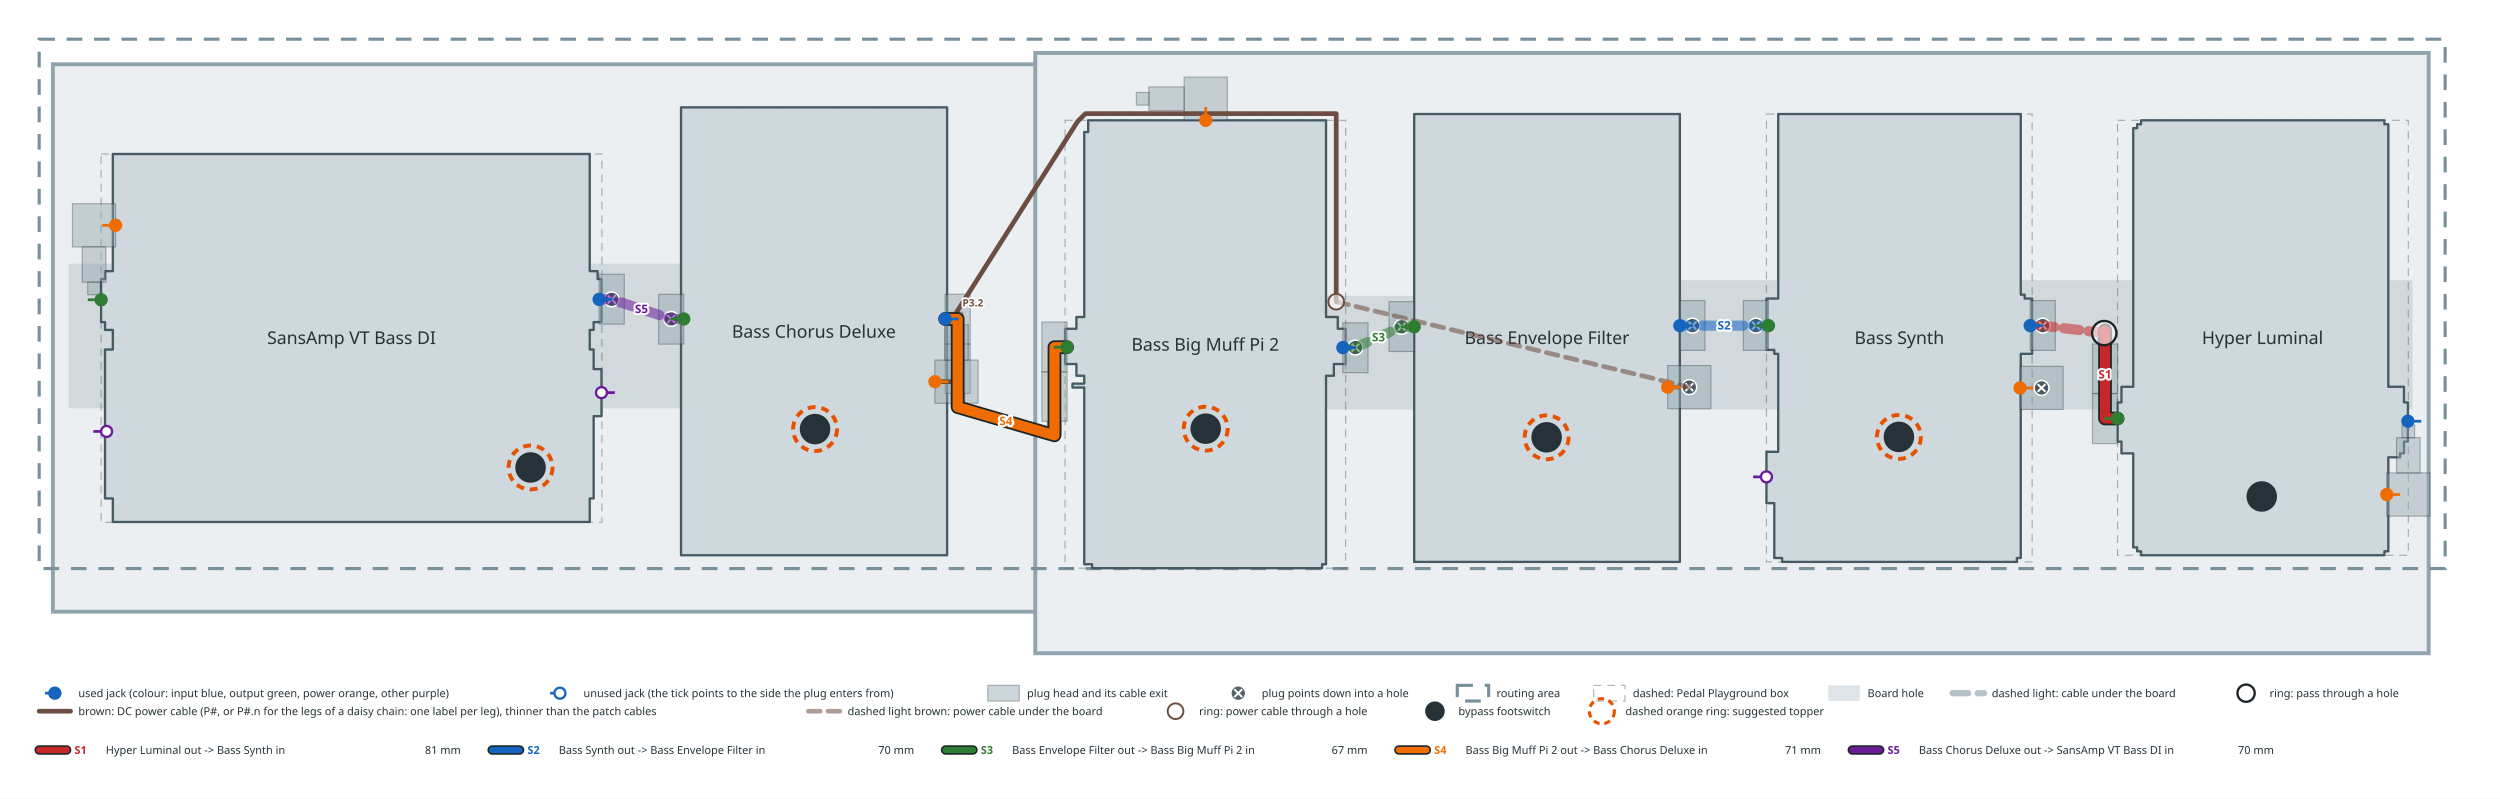
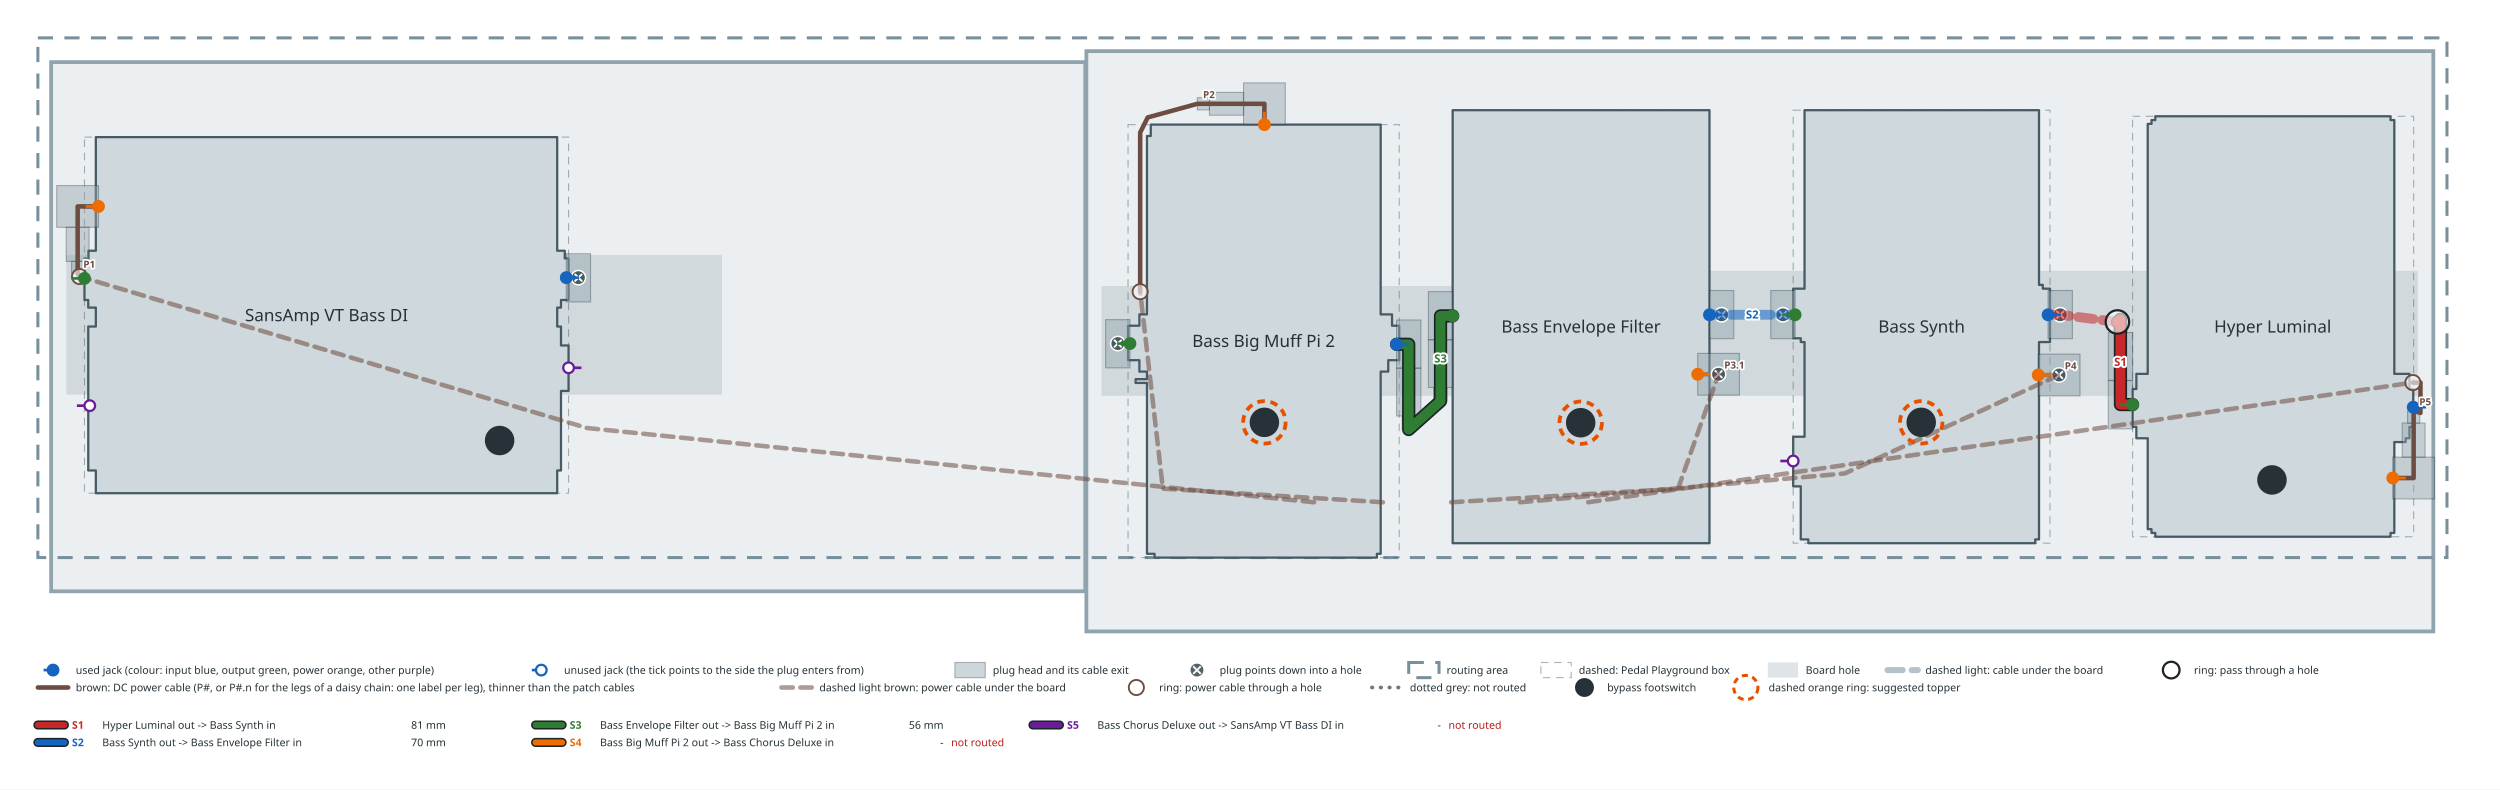
- <svg xmlns="http://www.w3.org/2000/svg" viewBox="557.7 188.6 638.0 203.8" width="638.0mm" height="203.8mm" font-family="sans-serif">
-   <rect x="557.7" y="188.6" width="638.0" height="203.8" fill="#ffffff" />
-   <rect x="571.2" y="205.0" width="273.0" height="139.7" fill="#eceff1" stroke="#90a4ae" stroke-width="1" class="board" />
+ <svg xmlns="http://www.w3.org/2000/svg" viewBox="535.1 188.6 660.0 208.4" width="660.0mm" height="208.4mm" font-family="sans-serif">
+   <rect x="535.1" y="188.6" width="660.0" height="208.4" fill="#ffffff" />
+   <rect x="548.6" y="205.0" width="273.0" height="139.7" fill="#eceff1" stroke="#90a4ae" stroke-width="1" class="board" />
  <rect x="821.9" y="202.1" width="355.6" height="153.2" fill="#eceff1" stroke="#90a4ae" stroke-width="1" class="board" />
  <g class="holes" opacity="0.3">
-     <rect x="575.2" y="255.9" width="71.0" height="36.9" fill="#90a4ae" class="hole" />
-     <rect x="667.2" y="255.9" width="81.0" height="36.9" fill="#90a4ae" class="hole" />
-     <rect x="844.2" y="264.1" width="93.5" height="29.0" fill="#90a4ae" class="hole" />
+     <rect x="552.6" y="255.9" width="71.0" height="36.9" fill="#90a4ae" class="hole" />
+     <rect x="644.7" y="255.9" width="81.0" height="36.9" fill="#90a4ae" class="hole" />
+     <rect x="825.9" y="264.1" width="111.8" height="29.0" fill="#90a4ae" class="hole" />
    <rect x="959.7" y="260.1" width="79.9" height="33.0" fill="#90a4ae" class="hole" />
    <rect x="1061.6" y="260.1" width="111.8" height="33.0" fill="#90a4ae" class="hole" />
  </g>
-   <rect x="567.7" y="198.6" width="614.0" height="135.1" fill="none" stroke="#78909c" stroke-dasharray="4 3" stroke-width="0.8" class="routing-area" />
+   <rect x="545.1" y="198.6" width="636.0" height="137.2" fill="none" stroke="#78909c" stroke-dasharray="4 3" stroke-width="0.8" class="routing-area" />
  <g class="pedal" data-id="164ee080-c258-4019-b7d8-6842ff5dd736">
-     <rect x="583.5" y="227.9" width="127.8" height="94.0" transform="rotate(0 647.35 274.84)" fill="none" stroke="#455a64" stroke-width="0.3" stroke-dasharray="2 1.5" opacity="0.45" class="pedal-box" />
-     <path d="M583.5 259.8 L584.5 259.8 L584.5 257.8 L586.5 257.8 L586.5 227.9 L708.2 227.9 L708.2 257.8 L710.2 257.8 L710.2 259.8 L711.2 259.8 L711.2 270.8 L709.2 270.8 L709.2 272.8 L708.2 272.8 L708.2 277.8 L709.2 277.8 L709.2 282.8 L711.2 282.8 L711.2 294.8 L709.2 294.8 L709.2 315.8 L708.2 315.8 L708.2 321.8 L586.5 321.8 L586.5 315.8 L584.5 315.8 L584.5 277.8 L586.5 277.8 L586.5 272.8 L584.5 272.8 L584.5 270.8 L583.5 270.8 Z" fill="#cfd8dc" stroke="#455a64" stroke-width="0.6" stroke-linejoin="round" class="pedal-outline" />
-     <text x="647.4" y="276.4" font-size="4.5" text-anchor="middle" fill="#263238" class="pedal-name">SansAmp VT Bass DI</text>
+     <rect x="557.4" y="224.8" width="127.8" height="94.0" transform="rotate(0 621.27 271.79)" fill="none" stroke="#455a64" stroke-width="0.3" stroke-dasharray="2 1.5" opacity="0.45" class="pedal-box" />
+     <path d="M557.4 256.8 L558.4 256.8 L558.4 254.8 L560.4 254.8 L560.4 224.8 L682.2 224.8 L682.2 254.8 L684.2 254.8 L684.2 256.8 L685.2 256.8 L685.2 267.8 L683.2 267.8 L683.2 269.8 L682.2 269.8 L682.2 274.8 L683.2 274.8 L683.2 279.8 L685.2 279.8 L685.2 291.8 L683.2 291.8 L683.2 312.8 L682.2 312.8 L682.2 318.8 L560.4 318.8 L560.4 312.8 L558.4 312.8 L558.4 274.8 L560.4 274.8 L560.4 269.8 L558.4 269.8 L558.4 267.8 L557.4 267.8 Z" fill="#cfd8dc" stroke="#455a64" stroke-width="0.6" stroke-linejoin="round" class="pedal-outline" />
+     <text x="621.3" y="273.4" font-size="4.5" text-anchor="middle" fill="#263238" class="pedal-name">SansAmp VT Bass DI</text>
  </g>
  <g class="pedal" data-id="300a85d5-5787-471e-9f29-8ab78e7c9727">
-     <rect x="829.5" y="219.3" width="71.6" height="114.3" transform="rotate(0 865.27 276.49)" fill="none" stroke="#455a64" stroke-width="0.3" stroke-dasharray="2 1.5" opacity="0.45" class="pedal-box" />
-     <path d="M829.5 272.5 L832.4 272.5 L832.4 269.5 L834.4 269.5 L834.4 222.3 L835.4 222.3 L835.4 219.3 L896.1 219.3 L896.1 269.5 L899.1 269.5 L899.1 272.5 L901.1 272.5 L901.1 281.5 L898.1 281.5 L898.1 284.5 L896.1 284.5 L896.1 332.6 L895.1 332.6 L895.1 333.6 L836.4 333.6 L836.4 332.6 L834.4 332.6 L834.4 287.5 L831.4 287.5 L831.4 286.5 L834.4 286.5 L834.4 284.5 L832.4 284.5 L832.4 281.5 L829.5 281.5 Z" fill="#cfd8dc" stroke="#455a64" stroke-width="0.6" stroke-linejoin="round" class="pedal-outline" />
-     <text x="865.3" y="278.1" font-size="4.5" text-anchor="middle" fill="#263238" class="pedal-name">Bass Big Muff Pi 2</text>
+     <rect x="832.9" y="221.5" width="71.6" height="114.3" transform="rotate(0 868.72 278.64)" fill="none" stroke="#455a64" stroke-width="0.3" stroke-dasharray="2 1.5" opacity="0.45" class="pedal-box" />
+     <path d="M832.9 274.6 L835.9 274.6 L835.9 271.6 L837.9 271.6 L837.9 224.5 L838.9 224.5 L838.9 221.5 L899.6 221.5 L899.6 271.6 L902.6 271.6 L902.6 274.6 L904.5 274.6 L904.5 283.7 L901.6 283.7 L901.6 286.7 L899.6 286.7 L899.6 334.8 L898.6 334.8 L898.6 335.8 L839.9 335.8 L839.9 334.8 L837.9 334.8 L837.9 289.7 L834.9 289.7 L834.9 288.7 L837.9 288.7 L837.9 286.7 L835.9 286.7 L835.9 283.7 L832.9 283.7 Z" fill="#cfd8dc" stroke="#455a64" stroke-width="0.6" stroke-linejoin="round" class="pedal-outline" />
+     <text x="868.7" y="280.2" font-size="4.5" text-anchor="middle" fill="#263238" class="pedal-name">Bass Big Muff Pi 2</text>
  </g>
  <g class="pedal" data-id="cb96d237-2ad5-43ed-876c-a0b3e43c41f4">
    <rect x="1098.1" y="219.3" width="74.2" height="111.0" transform="rotate(0 1135.14 274.84)" fill="none" stroke="#455a64" stroke-width="0.3" stroke-dasharray="2 1.5" opacity="0.45" class="pedal-box" />
    <path d="M1098.1 291.3 L1099.1 291.3 L1099.1 287.3 L1102.1 287.3 L1102.1 221.3 L1103.1 221.3 L1103.1 220.3 L1104.1 220.3 L1104.1 219.3 L1166.2 219.3 L1166.2 220.3 L1167.2 220.3 L1167.2 287.3 L1171.2 287.3 L1171.2 291.3 L1172.2 291.3 L1172.2 301.3 L1171.2 301.3 L1171.2 304.3 L1170.2 304.3 L1170.2 305.3 L1167.2 305.3 L1167.2 329.3 L1166.2 329.3 L1166.2 330.3 L1104.1 330.3 L1104.1 329.3 L1103.1 329.3 L1103.1 328.3 L1102.1 328.3 L1102.1 304.3 L1099.1 304.3 L1099.1 301.3 L1098.1 301.3 Z" fill="#cfd8dc" stroke="#455a64" stroke-width="0.6" stroke-linejoin="round" class="pedal-outline" />
    <text x="1135.1" y="276.4" font-size="4.5" text-anchor="middle" fill="#263238" class="pedal-name">Hyper Luminal</text>
  </g>
  <g class="pedal" data-id="51990ca8-9da5-49a1-8296-a28b910d4fce">
    <rect x="1008.5" y="217.7" width="67.8" height="114.3" transform="rotate(0 1042.44 274.84)" fill="none" stroke="#455a64" stroke-width="0.3" stroke-dasharray="2 1.5" opacity="0.45" class="pedal-box" />
    <path d="M1008.5 264.8 L1011.5 264.8 L1011.5 217.7 L1073.4 217.7 L1073.4 263.8 L1074.4 263.8 L1074.4 264.8 L1076.3 264.8 L1076.3 278.9 L1073.4 278.9 L1073.4 331.0 L1072.4 331.0 L1072.4 332.0 L1012.5 332.0 L1012.5 331.0 L1010.5 331.0 L1010.5 317.0 L1008.5 317.0 L1008.5 303.9 L1011.5 303.9 L1011.5 278.9 L1010.5 278.9 L1010.5 277.9 L1008.5 277.9 Z" fill="#cfd8dc" stroke="#455a64" stroke-width="0.6" stroke-linejoin="round" class="pedal-outline" />
    <text x="1042.4" y="276.4" font-size="4.5" text-anchor="middle" fill="#263238" class="pedal-name">Bass Synth</text>
-   </g>
-   <g class="pedal" data-id="2f2f28f7-c098-47fb-a3de-4d72b0d1ff6d">
-     <rect x="731.5" y="216.0" width="67.8" height="114.3" transform="rotate(0 765.45 273.19)" fill="none" stroke="#455a64" stroke-width="0.3" stroke-dasharray="2 1.5" opacity="0.45" class="pedal-box" />
-     <path d="M731.5 216.0 L799.4 216.0 L799.4 330.3 L731.5 330.3 Z" fill="#cfd8dc" stroke="#455a64" stroke-width="0.6" stroke-linejoin="round" class="pedal-outline" />
-     <text x="765.4" y="274.8" font-size="4.5" text-anchor="middle" fill="#263238" class="pedal-name">Bass Chorus Deluxe</text>
  </g>
  <g class="pedal" data-id="0bd3107b-0d99-45a3-ac93-581e4219c354">
    <rect x="918.6" y="217.7" width="67.8" height="114.3" transform="rotate(0 952.48 274.84)" fill="none" stroke="#455a64" stroke-width="0.3" stroke-dasharray="2 1.5" opacity="0.45" class="pedal-box" />
    <path d="M918.6 217.7 L986.4 217.7 L986.4 332.0 L918.6 332.0 Z" fill="#cfd8dc" stroke="#455a64" stroke-width="0.6" stroke-linejoin="round" class="pedal-outline" />
    <text x="952.5" y="276.4" font-size="4.5" text-anchor="middle" fill="#263238" class="pedal-name">Bass Envelope Filter</text>
  </g>
  <rect x="1091.7" y="289.1" width="6.4" height="12.7" fill="#90a4ae" opacity="0.45" stroke="#37474f" stroke-width="0.3" class="plug-head" />
  <rect x="1091.7" y="276.4" width="6.4" height="12.6" fill="#90a4ae" opacity="0.45" stroke="#37474f" stroke-width="0.3" class="plug-head" />
  <rect x="1093.1" y="272.9" width="3.5" height="3.5" fill="#90a4ae" opacity="0.45" stroke="#37474f" stroke-width="0.3" class="plug-head" />
  <rect x="1075.8" y="265.3" width="6.4" height="12.7" fill="#90a4ae" opacity="0.45" stroke="#37474f" stroke-width="0.3" class="plug-head" />
  <rect x="1002.6" y="265.3" width="6.4" height="12.7" fill="#90a4ae" opacity="0.45" stroke="#37474f" stroke-width="0.3" class="plug-head" />
  <rect x="986.4" y="265.3" width="6.4" height="12.7" fill="#90a4ae" opacity="0.45" stroke="#37474f" stroke-width="0.3" class="plug-head" />
  <rect x="912.2" y="265.6" width="6.4" height="12.7" fill="#90a4ae" opacity="0.45" stroke="#37474f" stroke-width="0.3" class="plug-head" />
-   <rect x="900.4" y="271.0" width="6.4" height="12.7" fill="#90a4ae" opacity="0.45" stroke="#37474f" stroke-width="0.3" class="plug-head" />
-   <rect x="823.6" y="270.8" width="6.4" height="12.7" fill="#90a4ae" opacity="0.45" stroke="#37474f" stroke-width="0.3" class="plug-head" />
-   <rect x="823.6" y="283.5" width="6.4" height="12.6" fill="#90a4ae" opacity="0.45" stroke="#37474f" stroke-width="0.3" class="plug-head" />
-   <rect x="825.0" y="296.2" width="3.5" height="3.5" fill="#90a4ae" opacity="0.45" stroke="#37474f" stroke-width="0.3" class="plug-head" />
-   <rect x="798.9" y="263.7" width="6.4" height="12.7" fill="#90a4ae" opacity="0.45" stroke="#37474f" stroke-width="0.3" class="plug-head" />
-   <rect x="798.9" y="276.4" width="6.4" height="12.6" fill="#90a4ae" opacity="0.45" stroke="#37474f" stroke-width="0.3" class="plug-head" />
-   <rect x="800.4" y="289.0" width="3.5" height="3.5" fill="#90a4ae" opacity="0.45" stroke="#37474f" stroke-width="0.3" class="plug-head" />
-   <rect x="725.8" y="263.7" width="6.4" height="12.7" fill="#90a4ae" opacity="0.45" stroke="#37474f" stroke-width="0.3" class="plug-head" />
-   <rect x="710.6" y="258.6" width="6.4" height="12.7" fill="#90a4ae" opacity="0.45" stroke="#37474f" stroke-width="0.3" class="plug-head" />
+   <rect x="912.2" y="278.3" width="6.4" height="12.6" fill="#90a4ae" opacity="0.45" stroke="#37474f" stroke-width="0.3" class="plug-head" />
+   <rect x="913.6" y="291.0" width="3.5" height="3.5" fill="#90a4ae" opacity="0.45" stroke="#37474f" stroke-width="0.3" class="plug-head" />
+   <rect x="903.8" y="273.1" width="6.4" height="12.7" fill="#90a4ae" opacity="0.45" stroke="#37474f" stroke-width="0.3" class="plug-head" />
+   <rect x="903.8" y="285.8" width="6.4" height="12.6" fill="#90a4ae" opacity="0.45" stroke="#37474f" stroke-width="0.3" class="plug-head" />
+   <rect x="905.3" y="298.5" width="3.5" height="3.5" fill="#90a4ae" opacity="0.45" stroke="#37474f" stroke-width="0.3" class="plug-head" />
+   <rect x="827.0" y="273.0" width="6.4" height="12.7" fill="#90a4ae" opacity="0.45" stroke="#37474f" stroke-width="0.3" class="plug-head" />
+   <rect x="684.6" y="255.6" width="6.4" height="12.7" fill="#90a4ae" opacity="0.45" stroke="#37474f" stroke-width="0.3" class="plug-head" />
  <rect x="1166.8" y="309.3" width="11.0" height="11.0" fill="#90a4ae" opacity="0.45" stroke="#37474f" stroke-width="0.3" class="plug-head" />
  <rect x="1169.3" y="300.3" width="6.0" height="9.0" fill="#90a4ae" opacity="0.45" stroke="#37474f" stroke-width="0.3" class="plug-head" />
  <rect x="1170.7" y="297.1" width="3.2" height="3.2" fill="#90a4ae" opacity="0.45" stroke="#37474f" stroke-width="0.3" class="plug-head" />
  <rect x="1073.2" y="282.1" width="11.0" height="11.0" fill="#90a4ae" opacity="0.45" stroke="#37474f" stroke-width="0.3" class="plug-head" />
  <rect x="983.3" y="281.9" width="11.0" height="11.0" fill="#90a4ae" opacity="0.45" stroke="#37474f" stroke-width="0.3" class="plug-head" />
-   <rect x="859.9" y="208.3" width="11.0" height="11.0" fill="#90a4ae" opacity="0.45" stroke="#37474f" stroke-width="0.3" class="plug-head" />
-   <rect x="850.9" y="210.8" width="9.0" height="6.0" fill="#90a4ae" opacity="0.45" stroke="#37474f" stroke-width="0.3" class="plug-head" />
-   <rect x="847.7" y="212.2" width="3.2" height="3.2" fill="#90a4ae" opacity="0.45" stroke="#37474f" stroke-width="0.3" class="plug-head" />
-   <rect x="796.3" y="280.5" width="11.0" height="11.0" fill="#90a4ae" opacity="0.45" stroke="#37474f" stroke-width="0.3" class="plug-head" />
-   <rect x="798.8" y="271.5" width="6.0" height="9.0" fill="#90a4ae" opacity="0.45" stroke="#37474f" stroke-width="0.3" class="plug-head" />
-   <rect x="800.2" y="268.3" width="3.2" height="3.2" fill="#90a4ae" opacity="0.45" stroke="#37474f" stroke-width="0.3" class="plug-head" />
-   <rect x="576.2" y="240.6" width="11.0" height="11.0" fill="#90a4ae" opacity="0.45" stroke="#37474f" stroke-width="0.3" class="plug-head" />
-   <rect x="578.7" y="251.6" width="6.0" height="9.0" fill="#90a4ae" opacity="0.45" stroke="#37474f" stroke-width="0.3" class="plug-head" />
-   <rect x="580.1" y="260.6" width="3.2" height="3.2" fill="#90a4ae" opacity="0.45" stroke="#37474f" stroke-width="0.3" class="plug-head" />
+   <rect x="863.4" y="210.5" width="11.0" height="11.0" fill="#90a4ae" opacity="0.45" stroke="#37474f" stroke-width="0.3" class="plug-head" />
+   <rect x="854.4" y="213.0" width="9.0" height="6.0" fill="#90a4ae" opacity="0.45" stroke="#37474f" stroke-width="0.3" class="plug-head" />
+   <rect x="851.2" y="214.4" width="3.2" height="3.2" fill="#90a4ae" opacity="0.45" stroke="#37474f" stroke-width="0.3" class="plug-head" />
+   <rect x="550.1" y="237.6" width="11.0" height="11.0" fill="#90a4ae" opacity="0.45" stroke="#37474f" stroke-width="0.3" class="plug-head" />
+   <rect x="552.6" y="248.6" width="6.0" height="9.0" fill="#90a4ae" opacity="0.45" stroke="#37474f" stroke-width="0.3" class="plug-head" />
+   <rect x="554.0" y="257.6" width="3.2" height="3.2" fill="#90a4ae" opacity="0.45" stroke="#37474f" stroke-width="0.3" class="plug-head" />
  <g class="plug-down">
    <circle cx="1079.0" cy="271.7" r="1.9" fill="#37474f" fill-opacity="0.85" stroke="#ffffff" stroke-width="0.4" />
    <path d="M1078.0 270.7 L1080.0 272.7 M1078.0 272.7 L1080.0 270.7" stroke="#ffffff" stroke-width="0.5" fill="none" />
  </g>
  <g class="plug-down">
    <circle cx="1005.8" cy="271.7" r="1.9" fill="#37474f" fill-opacity="0.85" stroke="#ffffff" stroke-width="0.4" />
    <path d="M1004.8 270.7 L1006.8 272.7 M1004.8 272.7 L1006.8 270.7" stroke="#ffffff" stroke-width="0.5" fill="none" />
  </g>
  <g class="plug-down">
    <circle cx="989.6" cy="271.7" r="1.9" fill="#37474f" fill-opacity="0.85" stroke="#ffffff" stroke-width="0.4" />
    <path d="M988.6 270.7 L990.6 272.7 M988.6 272.7 L990.6 270.7" stroke="#ffffff" stroke-width="0.5" fill="none" />
  </g>
  <g class="plug-down">
-     <circle cx="915.4" cy="272.0" r="1.9" fill="#37474f" fill-opacity="0.85" stroke="#ffffff" stroke-width="0.4" />
-     <path d="M914.4 271.0 L916.4 273.0 M914.4 273.0 L916.4 271.0" stroke="#ffffff" stroke-width="0.5" fill="none" />
-   </g>
-   <g class="plug-down">
-     <circle cx="903.6" cy="277.3" r="1.9" fill="#37474f" fill-opacity="0.85" stroke="#ffffff" stroke-width="0.4" />
-     <path d="M902.6 276.3 L904.6 278.3 M902.6 278.3 L904.6 276.3" stroke="#ffffff" stroke-width="0.5" fill="none" />
-   </g>
-   <g class="plug-down">
-     <circle cx="729.0" cy="270.0" r="1.9" fill="#37474f" fill-opacity="0.85" stroke="#ffffff" stroke-width="0.4" />
-     <path d="M728.0 269.0 L730.0 271.0 M728.0 271.0 L730.0 269.0" stroke="#ffffff" stroke-width="0.5" fill="none" />
-   </g>
-   <g class="plug-down">
-     <circle cx="713.8" cy="265.0" r="1.9" fill="#37474f" fill-opacity="0.85" stroke="#ffffff" stroke-width="0.4" />
-     <path d="M712.8 264.0 L714.8 266.0 M712.8 266.0 L714.8 264.0" stroke="#ffffff" stroke-width="0.5" fill="none" />
+     <circle cx="830.2" cy="279.3" r="1.9" fill="#37474f" fill-opacity="0.85" stroke="#ffffff" stroke-width="0.4" />
+     <path d="M829.2 278.3 L831.2 280.3 M829.2 280.3 L831.2 278.3" stroke="#ffffff" stroke-width="0.5" fill="none" />
+   </g>
+   <g class="plug-down">
+     <circle cx="687.8" cy="261.9" r="1.9" fill="#37474f" fill-opacity="0.85" stroke="#ffffff" stroke-width="0.4" />
+     <path d="M686.8 260.9 L688.8 262.9 M686.8 262.9 L688.8 260.9" stroke="#ffffff" stroke-width="0.5" fill="none" />
  </g>
  <g class="plug-down">
    <circle cx="1078.7" cy="287.6" r="1.9" fill="#37474f" fill-opacity="0.85" stroke="#ffffff" stroke-width="0.4" />
    <path d="M1077.7 286.6 L1079.7 288.6 M1077.7 288.6 L1079.7 286.6" stroke="#ffffff" stroke-width="0.5" fill="none" />
  </g>
  <g class="plug-down">
    <circle cx="988.8" cy="287.4" r="1.9" fill="#37474f" fill-opacity="0.85" stroke="#ffffff" stroke-width="0.4" />
    <path d="M987.8 286.4 L989.8 288.4 M987.8 288.4 L989.8 286.4" stroke="#ffffff" stroke-width="0.5" fill="none" />
  </g>
-   <polyline points="983.3,287.4 988.8,287.4 898.7,265.6" fill="none" stroke-linejoin="round" stroke-linecap="round" stroke="#6d4c41" stroke-opacity="0.55" stroke-width="1.2" stroke-dasharray="3 2" class="power-under" data-id="P3.2" />
-   <polyline points="898.7,265.6 898.7,217.6 834.7,217.6 832.7,219.6 801.8,268.3 801.8,286.0 796.3,286.0" fill="none" stroke-linejoin="round" stroke-linecap="round" stroke="#6d4c41" stroke-width="1.2" class="power-cable" data-id="P3.2" />
-   <circle cx="898.7" cy="265.6" r="2.0" fill="#ffffff" fill-opacity="0.6" stroke="#6d4c41" stroke-width="0.5" class="power-hole" data-id="P3.2" />
-   <polyline points="1098.1,295.4 1094.9,295.4 1094.9,272.9 1094.7,273.6" fill="none" stroke-linejoin="round" stroke-linecap="round" stroke="#1c2428" stroke-width="3.5" class="casing" />
-   <polyline points="1098.1,295.4 1094.9,295.4 1094.9,272.9 1094.7,273.6" fill="none" stroke-linejoin="round" stroke-linecap="round" stroke="#c62828" stroke-width="2.6" class="cable" data-id="S1" />
-   <polyline points="1094.7,273.6 1079.0,271.7 1075.8,271.7" fill="none" stroke-linejoin="round" stroke-linecap="round" stroke="#c62828" stroke-opacity="0.55" stroke-width="2.6" stroke-dasharray="4 2.4" class="cable-under" data-id="S1" />
-   <circle cx="1094.7" cy="273.6" r="3.1" fill="#ffffff" fill-opacity="0.6" stroke="#1c2428" stroke-width="0.6" class="hole-pass" data-id="S1" />
+   <polyline points="882.0,321.2 690.1,301.6 556.1,261.6" fill="none" stroke-linejoin="round" stroke-linecap="round" stroke="#6d4c41" stroke-opacity="0.55" stroke-width="1.2" stroke-dasharray="3 2" class="power-under" data-id="P1" />
+   <polyline points="556.1,261.6 555.6,260.8 555.6,243.1 561.1,243.1" fill="none" stroke-linejoin="round" stroke-linecap="round" stroke="#6d4c41" stroke-width="1.2" class="power-cable" data-id="P1" />
+   <circle cx="556.1" cy="261.6" r="2.0" fill="#ffffff" fill-opacity="0.6" stroke="#6d4c41" stroke-width="0.5" class="power-hole" data-id="P1" />
+   <polyline points="900.2,321.2 842.1,317.6 836.1,265.6" fill="none" stroke-linejoin="round" stroke-linecap="round" stroke="#6d4c41" stroke-opacity="0.55" stroke-width="1.2" stroke-dasharray="3 2" class="power-under" data-id="P2" />
+   <polyline points="836.1,265.6 836.1,223.6 838.1,219.6 851.2,216.0 868.9,216.0 868.9,221.5" fill="none" stroke-linejoin="round" stroke-linecap="round" stroke="#6d4c41" stroke-width="1.2" class="power-cable" data-id="P2" />
+   <circle cx="836.1" cy="265.6" r="2.0" fill="#ffffff" fill-opacity="0.6" stroke="#6d4c41" stroke-width="0.5" class="power-hole" data-id="P2" />
+   <polyline points="918.2,321.2 978.1,317.6 988.8,287.4 983.3,287.4" fill="none" stroke-linejoin="round" stroke-linecap="round" stroke="#6d4c41" stroke-opacity="0.55" stroke-width="1.2" stroke-dasharray="3 2" class="power-under" data-id="P3.1" />
+   <polyline points="936.4,321.2 1022.1,313.6 1078.7,287.6 1073.2,287.6" fill="none" stroke-linejoin="round" stroke-linecap="round" stroke="#6d4c41" stroke-opacity="0.55" stroke-width="1.2" stroke-dasharray="3 2" class="power-under" data-id="P4" />
+   <polyline points="954.4,321.2 1172.1,289.6" fill="none" stroke-linejoin="round" stroke-linecap="round" stroke="#6d4c41" stroke-opacity="0.55" stroke-width="1.2" stroke-dasharray="3 2" class="power-under" data-id="P5" />
+   <polyline points="1172.1,289.6 1174.1,289.6 1174.1,297.6 1172.3,297.1 1172.3,314.8 1166.8,314.8" fill="none" stroke-linejoin="round" stroke-linecap="round" stroke="#6d4c41" stroke-width="1.2" class="power-cable" data-id="P5" />
+   <circle cx="1172.1" cy="289.6" r="2.0" fill="#ffffff" fill-opacity="0.6" stroke="#6d4c41" stroke-width="0.5" class="power-hole" data-id="P5" />
+   <polyline points="1098.1,295.4 1094.9,295.4 1094.9,272.9 1094.1,273.6" fill="none" stroke-linejoin="round" stroke-linecap="round" stroke="#1c2428" stroke-width="3.5" class="casing" />
+   <polyline points="1098.1,295.4 1094.9,295.4 1094.9,272.9 1094.1,273.6" fill="none" stroke-linejoin="round" stroke-linecap="round" stroke="#c62828" stroke-width="2.6" class="cable" data-id="S1" />
+   <polyline points="1094.1,273.6 1079.0,271.7 1075.8,271.7" fill="none" stroke-linejoin="round" stroke-linecap="round" stroke="#c62828" stroke-opacity="0.55" stroke-width="2.6" stroke-dasharray="4 2.4" class="cable-under" data-id="S1" />
+   <circle cx="1094.1" cy="273.6" r="3.1" fill="#ffffff" fill-opacity="0.6" stroke="#1c2428" stroke-width="0.6" class="hole-pass" data-id="S1" />
  <polyline points="1009.0,271.7 1005.8,271.7 989.6,271.7 986.4,271.7" fill="none" stroke-linejoin="round" stroke-linecap="round" stroke="#1565c0" stroke-opacity="0.55" stroke-width="2.6" stroke-dasharray="4 2.4" class="cable-under" data-id="S2" />
-   <polyline points="918.6,272.0 915.4,272.0 903.6,277.3 900.4,277.3" fill="none" stroke-linejoin="round" stroke-linecap="round" stroke="#2e7d32" stroke-opacity="0.55" stroke-width="2.6" stroke-dasharray="4 2.4" class="cable-under" data-id="S3" />
-   <polyline points="830.0,277.2 826.8,277.2 826.8,299.7 802.1,292.5 802.1,270.0 798.9,270.0" fill="none" stroke-linejoin="round" stroke-linecap="round" stroke="#1c2428" stroke-width="3.5" class="casing" />
-   <polyline points="830.0,277.2 826.8,277.2 826.8,299.7 802.1,292.5 802.1,270.0 798.9,270.0" fill="none" stroke-linejoin="round" stroke-linecap="round" stroke="#ef6c00" stroke-width="2.6" class="cable" data-id="S4" />
-   <polyline points="732.2,270.0 729.0,270.0 713.8,265.0 710.6,265.0" fill="none" stroke-linejoin="round" stroke-linecap="round" stroke="#6a1b9a" stroke-opacity="0.55" stroke-width="2.6" stroke-dasharray="4 2.4" class="cable-under" data-id="S5" />
+   <polyline points="918.6,272.0 915.4,272.0 915.4,294.5 907.0,302.0 907.0,279.5 903.8,279.5" fill="none" stroke-linejoin="round" stroke-linecap="round" stroke="#1c2428" stroke-width="3.5" class="casing" />
+   <polyline points="918.6,272.0 915.4,272.0 915.4,294.5 907.0,302.0 907.0,279.5 903.8,279.5" fill="none" stroke-linejoin="round" stroke-linecap="round" stroke="#2e7d32" stroke-width="2.6" class="cable" data-id="S3" />
  <g class="jack" data-jack="in" data-used="1">
    <line x1="1172.2" y1="296.1" x2="1175.6" y2="296.1" stroke="#1565c0" stroke-width="0.7" />
    <circle cx="1172.2" cy="296.1" r="1.4" fill="#1565c0" stroke="#1565c0" stroke-width="0.6" />
  </g>
  <g class="jack" data-jack="out" data-used="1">
    <line x1="1098.1" y1="295.4" x2="1094.7" y2="295.4" stroke="#2e7d32" stroke-width="0.7" />
    <circle cx="1098.1" cy="295.4" r="1.4" fill="#2e7d32" stroke="#2e7d32" stroke-width="0.6" />
  </g>
  <g class="jack" data-jack="power" data-used="1">
    <line x1="1166.8" y1="314.8" x2="1170.2" y2="314.8" stroke="#ef6c00" stroke-width="0.7" />
    <circle cx="1166.8" cy="314.8" r="1.4" fill="#ef6c00" stroke="#ef6c00" stroke-width="0.6" />
  </g>
  <g class="jack" data-jack="in" data-used="1">
    <line x1="1075.8" y1="271.7" x2="1079.2" y2="271.7" stroke="#1565c0" stroke-width="0.7" />
    <circle cx="1075.8" cy="271.7" r="1.4" fill="#1565c0" stroke="#1565c0" stroke-width="0.6" />
  </g>
  <g class="jack" data-jack="out" data-used="1">
    <line x1="1009.0" y1="271.7" x2="1005.6" y2="271.7" stroke="#2e7d32" stroke-width="0.7" />
    <circle cx="1009.0" cy="271.7" r="1.4" fill="#2e7d32" stroke="#2e7d32" stroke-width="0.6" />
  </g>
  <g class="jack" data-jack="power" data-used="1">
    <line x1="1073.2" y1="287.6" x2="1076.6" y2="287.6" stroke="#ef6c00" stroke-width="0.7" />
    <circle cx="1073.2" cy="287.6" r="1.4" fill="#ef6c00" stroke="#ef6c00" stroke-width="0.6" />
  </g>
  <g class="jack" data-jack="jack_4" data-used="0">
    <line x1="1008.5" y1="310.3" x2="1005.1" y2="310.3" stroke="#6a1b9a" stroke-width="0.7" />
    <circle cx="1008.5" cy="310.3" r="1.4" fill="#ffffff" stroke="#6a1b9a" stroke-width="0.6" />
  </g>
  <g class="jack" data-jack="in" data-used="1">
    <line x1="986.4" y1="271.7" x2="989.8" y2="271.7" stroke="#1565c0" stroke-width="0.7" />
    <circle cx="986.4" cy="271.7" r="1.4" fill="#1565c0" stroke="#1565c0" stroke-width="0.6" />
  </g>
  <g class="jack" data-jack="out" data-used="1">
    <line x1="918.6" y1="272.0" x2="915.2" y2="272.0" stroke="#2e7d32" stroke-width="0.7" />
    <circle cx="918.6" cy="272.0" r="1.4" fill="#2e7d32" stroke="#2e7d32" stroke-width="0.6" />
  </g>
  <g class="jack" data-jack="power" data-used="1">
    <line x1="983.3" y1="287.4" x2="986.7" y2="287.4" stroke="#ef6c00" stroke-width="0.7" />
    <circle cx="983.3" cy="287.4" r="1.4" fill="#ef6c00" stroke="#ef6c00" stroke-width="0.6" />
  </g>
  <g class="jack" data-jack="in" data-used="1">
-     <line x1="900.4" y1="277.3" x2="903.8" y2="277.3" stroke="#1565c0" stroke-width="0.7" />
-     <circle cx="900.4" cy="277.3" r="1.4" fill="#1565c0" stroke="#1565c0" stroke-width="0.6" />
-   </g>
-   <g class="jack" data-jack="out" data-used="1">
-     <line x1="830.0" y1="277.2" x2="826.6" y2="277.2" stroke="#2e7d32" stroke-width="0.7" />
-     <circle cx="830.0" cy="277.2" r="1.4" fill="#2e7d32" stroke="#2e7d32" stroke-width="0.6" />
-   </g>
-   <g class="jack" data-jack="power" data-used="1">
-     <line x1="865.4" y1="219.3" x2="865.4" y2="215.9" stroke="#ef6c00" stroke-width="0.7" />
-     <circle cx="865.4" cy="219.3" r="1.4" fill="#ef6c00" stroke="#ef6c00" stroke-width="0.6" />
-   </g>
-   <g class="jack" data-jack="in" data-used="1">
-     <line x1="798.9" y1="270.0" x2="802.3" y2="270.0" stroke="#1565c0" stroke-width="0.7" />
-     <circle cx="798.9" cy="270.0" r="1.4" fill="#1565c0" stroke="#1565c0" stroke-width="0.6" />
-   </g>
-   <g class="jack" data-jack="out" data-used="1">
-     <line x1="732.2" y1="270.0" x2="728.8" y2="270.0" stroke="#2e7d32" stroke-width="0.7" />
-     <circle cx="732.2" cy="270.0" r="1.4" fill="#2e7d32" stroke="#2e7d32" stroke-width="0.6" />
-   </g>
-   <g class="jack" data-jack="power" data-used="1">
-     <line x1="796.3" y1="286.0" x2="799.7" y2="286.0" stroke="#ef6c00" stroke-width="0.7" />
-     <circle cx="796.3" cy="286.0" r="1.4" fill="#ef6c00" stroke="#ef6c00" stroke-width="0.6" />
-   </g>
-   <g class="jack" data-jack="in" data-used="1">
-     <line x1="710.6" y1="265.0" x2="714.0" y2="265.0" stroke="#1565c0" stroke-width="0.7" />
-     <circle cx="710.6" cy="265.0" r="1.4" fill="#1565c0" stroke="#1565c0" stroke-width="0.6" />
-   </g>
-   <g class="jack" data-jack="out" data-used="1">
-     <line x1="583.5" y1="265.1" x2="580.1" y2="265.1" stroke="#2e7d32" stroke-width="0.7" />
-     <circle cx="583.5" cy="265.1" r="1.4" fill="#2e7d32" stroke="#2e7d32" stroke-width="0.6" />
-   </g>
-   <g class="jack" data-jack="power" data-used="1">
-     <line x1="587.2" y1="246.1" x2="583.8" y2="246.1" stroke="#ef6c00" stroke-width="0.7" />
-     <circle cx="587.2" cy="246.1" r="1.4" fill="#ef6c00" stroke="#ef6c00" stroke-width="0.6" />
+     <line x1="903.8" y1="279.5" x2="907.2" y2="279.5" stroke="#1565c0" stroke-width="0.7" />
+     <circle cx="903.8" cy="279.5" r="1.4" fill="#1565c0" stroke="#1565c0" stroke-width="0.6" />
+   </g>
+   <g class="jack" data-jack="out" data-used="1">
+     <line x1="833.4" y1="279.3" x2="830.0" y2="279.3" stroke="#2e7d32" stroke-width="0.7" />
+     <circle cx="833.4" cy="279.3" r="1.4" fill="#2e7d32" stroke="#2e7d32" stroke-width="0.6" />
+   </g>
+   <g class="jack" data-jack="power" data-used="1">
+     <line x1="868.9" y1="221.5" x2="868.9" y2="218.1" stroke="#ef6c00" stroke-width="0.7" />
+     <circle cx="868.9" cy="221.5" r="1.4" fill="#ef6c00" stroke="#ef6c00" stroke-width="0.6" />
+   </g>
+   <g class="jack" data-jack="in" data-used="1">
+     <line x1="684.6" y1="261.9" x2="688.0" y2="261.9" stroke="#1565c0" stroke-width="0.7" />
+     <circle cx="684.6" cy="261.9" r="1.4" fill="#1565c0" stroke="#1565c0" stroke-width="0.6" />
+   </g>
+   <g class="jack" data-jack="out" data-used="1">
+     <line x1="557.4" y1="262.1" x2="554.0" y2="262.1" stroke="#2e7d32" stroke-width="0.7" />
+     <circle cx="557.4" cy="262.1" r="1.4" fill="#2e7d32" stroke="#2e7d32" stroke-width="0.6" />
+   </g>
+   <g class="jack" data-jack="power" data-used="1">
+     <line x1="561.1" y1="243.1" x2="557.7" y2="243.1" stroke="#ef6c00" stroke-width="0.7" />
+     <circle cx="561.1" cy="243.1" r="1.4" fill="#ef6c00" stroke="#ef6c00" stroke-width="0.6" />
  </g>
  <g class="jack" data-jack="jack_4" data-used="0">
-     <line x1="711.2" y1="288.8" x2="714.6" y2="288.8" stroke="#6a1b9a" stroke-width="0.7" />
-     <circle cx="711.2" cy="288.8" r="1.4" fill="#ffffff" stroke="#6a1b9a" stroke-width="0.6" />
+     <line x1="685.2" y1="285.7" x2="688.6" y2="285.7" stroke="#6a1b9a" stroke-width="0.7" />
+     <circle cx="685.2" cy="285.7" r="1.4" fill="#ffffff" stroke="#6a1b9a" stroke-width="0.6" />
  </g>
  <g class="jack" data-jack="jack_5" data-used="0">
-     <line x1="584.9" y1="298.7" x2="581.5" y2="298.7" stroke="#6a1b9a" stroke-width="0.7" />
-     <circle cx="584.9" cy="298.7" r="1.4" fill="#ffffff" stroke="#6a1b9a" stroke-width="0.6" />
+     <line x1="558.8" y1="295.7" x2="555.4" y2="295.7" stroke="#6a1b9a" stroke-width="0.7" />
+     <circle cx="558.8" cy="295.7" r="1.4" fill="#ffffff" stroke="#6a1b9a" stroke-width="0.6" />
  </g>
  <circle cx="1134.9" cy="315.3" r="3.5" fill="#263238" stroke="#263238" stroke-width="0.8" class="footswitch" data-type="bypass" />
  <circle cx="1042.3" cy="300.1" r="3.5" fill="#263238" stroke="#263238" stroke-width="0.8" class="footswitch" data-type="bypass" />
  <circle cx="1042.3" cy="300.1" r="5.6" fill="none" stroke="#e65100" stroke-width="1" stroke-dasharray="2 1.5" class="topper-suggested" />
  <circle cx="952.4" cy="300.2" r="3.5" fill="#263238" stroke="#263238" stroke-width="0.8" class="footswitch" data-type="bypass" />
  <circle cx="952.4" cy="300.2" r="5.6" fill="none" stroke="#e65100" stroke-width="1" stroke-dasharray="2 1.5" class="topper-suggested" />
-   <circle cx="865.4" cy="298.0" r="3.5" fill="#263238" stroke="#263238" stroke-width="0.8" class="footswitch" data-type="bypass" />
-   <circle cx="865.4" cy="298.0" r="5.6" fill="none" stroke="#e65100" stroke-width="1" stroke-dasharray="2 1.5" class="topper-suggested" />
-   <circle cx="765.7" cy="298.1" r="3.5" fill="#263238" stroke="#263238" stroke-width="0.8" class="footswitch" data-type="bypass" />
-   <circle cx="765.7" cy="298.1" r="5.6" fill="none" stroke="#e65100" stroke-width="1" stroke-dasharray="2 1.5" class="topper-suggested" />
-   <circle cx="693.1" cy="307.9" r="3.5" fill="#263238" stroke="#263238" stroke-width="0.8" class="footswitch" data-type="bypass" />
-   <circle cx="693.1" cy="307.9" r="5.6" fill="none" stroke="#e65100" stroke-width="1" stroke-dasharray="2 1.5" class="topper-suggested" />
+   <circle cx="868.9" cy="300.1" r="3.5" fill="#263238" stroke="#263238" stroke-width="0.8" class="footswitch" data-type="bypass" />
+   <circle cx="868.9" cy="300.1" r="5.6" fill="none" stroke="#e65100" stroke-width="1" stroke-dasharray="2 1.5" class="topper-suggested" />
+   <circle cx="667.0" cy="304.9" r="3.5" fill="#263238" stroke="#263238" stroke-width="0.8" class="footswitch" data-type="bypass" />
  <text x="1094.9" y="285.2" font-size="3" text-anchor="middle" fill="#c62828" stroke="#ffffff" stroke-width="1.05" paint-order="stroke" stroke-linejoin="round" font-weight="bold" class="cable-label">S1</text>
  <text x="997.7" y="272.7" font-size="3" text-anchor="middle" fill="#1565c0" stroke="#ffffff" stroke-width="1.05" paint-order="stroke" stroke-linejoin="round" font-weight="bold" class="cable-label">S2</text>
-   <text x="909.5" y="275.7" font-size="3" text-anchor="middle" fill="#2e7d32" stroke="#ffffff" stroke-width="1.05" paint-order="stroke" stroke-linejoin="round" font-weight="bold" class="cable-label">S3</text>
-   <text x="814.4" y="297.1" font-size="3" text-anchor="middle" fill="#ef6c00" stroke="#ffffff" stroke-width="1.05" paint-order="stroke" stroke-linejoin="round" font-weight="bold" class="cable-label">S4</text>
-   <text x="721.4" y="268.5" font-size="3" text-anchor="middle" fill="#6a1b9a" stroke="#ffffff" stroke-width="1.05" paint-order="stroke" stroke-linejoin="round" font-weight="bold" class="cable-label">S5</text>
-   <text x="803.3" y="266.8" font-size="2.6" text-anchor="start" fill="#6d4c41" stroke="#ffffff" stroke-width="0.91" paint-order="stroke" stroke-linejoin="round" font-weight="bold" class="power-label">P3.2</text>
-   <line x1="569.2" y1="365.5" x2="572.7" y2="365.5" stroke="#1565c0" stroke-width="0.7" />
-   <circle cx="571.7" cy="365.5" r="1.4" fill="#1565c0" stroke="#1565c0" stroke-width="0.6" />
-   <text x="577.7" y="366.5" font-size="2.8" text-anchor="start" fill="#263238">used jack (colour: input blue, output green, power orange, other purple)</text>
-   <line x1="698.1" y1="365.5" x2="701.6" y2="365.5" stroke="#1565c0" stroke-width="0.7" />
-   <circle cx="700.6" cy="365.5" r="1.4" fill="#ffffff" stroke="#1565c0" stroke-width="0.6" />
-   <text x="706.6" y="366.5" font-size="2.8" text-anchor="start" fill="#263238">unused jack (the tick points to the side the plug enters from)</text>
-   <rect x="809.8" y="363.5" width="8.0" height="4.0" fill="#90a4ae" opacity="0.45" stroke="#37474f" stroke-width="0.3" />
-   <text x="819.8" y="366.5" font-size="2.8" text-anchor="start" fill="#263238">plug head and its cable exit</text>
+   <text x="915.4" y="284.3" font-size="3" text-anchor="middle" fill="#2e7d32" stroke="#ffffff" stroke-width="1.05" paint-order="stroke" stroke-linejoin="round" font-weight="bold" class="cable-label">S3</text>
+   <text x="557.1" y="259.3" font-size="2.6" text-anchor="start" fill="#6d4c41" stroke="#ffffff" stroke-width="0.91" paint-order="stroke" stroke-linejoin="round" font-weight="bold" class="power-label">P1</text>
+   <text x="852.7" y="214.5" font-size="2.6" text-anchor="start" fill="#6d4c41" stroke="#ffffff" stroke-width="0.91" paint-order="stroke" stroke-linejoin="round" font-weight="bold" class="power-label">P2</text>
+   <text x="990.3" y="285.9" font-size="2.6" text-anchor="start" fill="#6d4c41" stroke="#ffffff" stroke-width="0.91" paint-order="stroke" stroke-linejoin="round" font-weight="bold" class="power-label">P3.1</text>
+   <text x="1080.2" y="286.1" font-size="2.6" text-anchor="start" fill="#6d4c41" stroke="#ffffff" stroke-width="0.91" paint-order="stroke" stroke-linejoin="round" font-weight="bold" class="power-label">P4</text>
+   <text x="1173.8" y="295.6" font-size="2.6" text-anchor="start" fill="#6d4c41" stroke="#ffffff" stroke-width="0.91" paint-order="stroke" stroke-linejoin="round" font-weight="bold" class="power-label">P5</text>
+   <line x1="546.6" y1="365.5" x2="550.1" y2="365.5" stroke="#1565c0" stroke-width="0.7" />
+   <circle cx="549.1" cy="365.5" r="1.4" fill="#1565c0" stroke="#1565c0" stroke-width="0.6" />
+   <text x="555.1" y="366.5" font-size="2.8" text-anchor="start" fill="#263238">used jack (colour: input blue, output green, power orange, other purple)</text>
+   <line x1="675.5" y1="365.5" x2="679.0" y2="365.5" stroke="#1565c0" stroke-width="0.7" />
+   <circle cx="678.0" cy="365.5" r="1.4" fill="#ffffff" stroke="#1565c0" stroke-width="0.6" />
+   <text x="684.0" y="366.5" font-size="2.8" text-anchor="start" fill="#263238">unused jack (the tick points to the side the plug enters from)</text>
+   <rect x="787.2" y="363.5" width="8.0" height="4.0" fill="#90a4ae" opacity="0.45" stroke="#37474f" stroke-width="0.3" />
+   <text x="797.2" y="366.5" font-size="2.8" text-anchor="start" fill="#263238">plug head and its cable exit</text>
  <g class="key-down">
-     <circle cx="873.7" cy="365.5" r="1.9" fill="#37474f" fill-opacity="0.85" stroke="#ffffff" stroke-width="0.4" />
-     <path d="M872.7 364.5 L874.7 366.5 M872.7 366.5 L874.7 364.5" stroke="#ffffff" stroke-width="0.5" fill="none" />
-   </g>
-   <text x="879.7" y="366.5" font-size="2.8" text-anchor="start" fill="#263238">plug points down into a hole</text>
-   <rect x="929.6" y="363.5" width="8.0" height="4.0" fill="none" stroke="#78909c" stroke-dasharray="4 3" stroke-width="0.8" />
-   <text x="939.6" y="366.5" font-size="2.8" text-anchor="start" fill="#263238">routing area</text>
-   <rect x="964.4" y="363.5" width="8.0" height="4.0" fill="none" stroke="#455a64" stroke-width="0.3" stroke-dasharray="2 1.5" opacity="0.45" />
-   <text x="974.4" y="366.5" font-size="2.8" text-anchor="start" fill="#263238">dashed: Pedal Playground box</text>
-   <rect x="1024.3" y="363.5" width="8.0" height="4.0" fill="#90a4ae" opacity="0.3" />
-   <text x="1034.3" y="366.5" font-size="2.8" text-anchor="start" fill="#263238">Board hole</text>
-   <line x1="1056.0" y1="365.5" x2="1064.0" y2="365.5" stroke-linecap="round" stroke="#78909c" stroke-opacity="0.55" stroke-width="1.6" stroke-dasharray="4 2.4" />
-   <text x="1066.0" y="366.5" font-size="2.8" text-anchor="start" fill="#263238">dashed light: cable under the board</text>
-   <circle cx="1130.9" cy="365.5" r="2.2" fill="#ffffff" fill-opacity="0.6" stroke="#1c2428" stroke-width="0.6" />
-   <text x="1136.9" y="366.5" font-size="2.8" text-anchor="start" fill="#263238">ring: pass through a hole</text>
-   <line x1="567.7" y1="370.1" x2="575.7" y2="370.1" stroke-linecap="round" stroke="#6d4c41" stroke-width="1.2" />
-   <text x="577.7" y="371.1" font-size="2.8" text-anchor="start" fill="#263238">brown: DC power cable (P#, or P#.n for the legs of a daisy chain: one label per leg), thinner than the patch cables</text>
-   <line x1="764.0" y1="370.1" x2="772.0" y2="370.1" stroke-linecap="round" stroke="#6d4c41" stroke-opacity="0.55" stroke-width="1.2" stroke-dasharray="3 2" />
-   <text x="774.0" y="371.1" font-size="2.8" text-anchor="start" fill="#263238">dashed light brown: power cable under the board</text>
-   <circle cx="857.7" cy="370.1" r="2.0" fill="#ffffff" fill-opacity="0.6" stroke="#6d4c41" stroke-width="0.5" />
-   <text x="863.7" y="371.1" font-size="2.8" text-anchor="start" fill="#263238">ring: power cable through a hole</text>
-   <circle cx="923.9" cy="370.1" r="2.2" fill="#263238" stroke="#263238" stroke-width="0.6" />
-   <text x="929.9" y="371.1" font-size="2.8" text-anchor="start" fill="#263238">bypass footswitch</text>
-   <circle cx="966.5" cy="370.1" r="3.2" fill="none" stroke="#e65100" stroke-width="0.8" stroke-dasharray="1.6 1.2" />
-   <text x="972.5" y="371.1" font-size="2.8" text-anchor="start" fill="#263238">dashed orange ring: suggested topper</text>
+     <circle cx="851.1" cy="365.5" r="1.9" fill="#37474f" fill-opacity="0.85" stroke="#ffffff" stroke-width="0.4" />
+     <path d="M850.1 364.5 L852.1 366.5 M850.1 366.5 L852.1 364.5" stroke="#ffffff" stroke-width="0.5" fill="none" />
+   </g>
+   <text x="857.1" y="366.5" font-size="2.8" text-anchor="start" fill="#263238">plug points down into a hole</text>
+   <rect x="907.0" y="363.5" width="8.0" height="4.0" fill="none" stroke="#78909c" stroke-dasharray="4 3" stroke-width="0.8" />
+   <text x="917.0" y="366.5" font-size="2.8" text-anchor="start" fill="#263238">routing area</text>
+   <rect x="941.9" y="363.5" width="8.0" height="4.0" fill="none" stroke="#455a64" stroke-width="0.3" stroke-dasharray="2 1.5" opacity="0.45" />
+   <text x="951.9" y="366.5" font-size="2.8" text-anchor="start" fill="#263238">dashed: Pedal Playground box</text>
+   <rect x="1001.8" y="363.5" width="8.0" height="4.0" fill="#90a4ae" opacity="0.3" />
+   <text x="1011.8" y="366.5" font-size="2.8" text-anchor="start" fill="#263238">Board hole</text>
+   <line x1="1033.4" y1="365.5" x2="1041.4" y2="365.5" stroke-linecap="round" stroke="#78909c" stroke-opacity="0.55" stroke-width="1.6" stroke-dasharray="4 2.4" />
+   <text x="1043.4" y="366.5" font-size="2.8" text-anchor="start" fill="#263238">dashed light: cable under the board</text>
+   <circle cx="1108.3" cy="365.5" r="2.2" fill="#ffffff" fill-opacity="0.6" stroke="#1c2428" stroke-width="0.6" />
+   <text x="1114.3" y="366.5" font-size="2.8" text-anchor="start" fill="#263238">ring: pass through a hole</text>
+   <line x1="545.1" y1="370.1" x2="553.1" y2="370.1" stroke-linecap="round" stroke="#6d4c41" stroke-width="1.2" />
+   <text x="555.1" y="371.1" font-size="2.8" text-anchor="start" fill="#263238">brown: DC power cable (P#, or P#.n for the legs of a daisy chain: one label per leg), thinner than the patch cables</text>
+   <line x1="741.4" y1="370.1" x2="749.4" y2="370.1" stroke-linecap="round" stroke="#6d4c41" stroke-opacity="0.55" stroke-width="1.2" stroke-dasharray="3 2" />
+   <text x="751.4" y="371.1" font-size="2.8" text-anchor="start" fill="#263238">dashed light brown: power cable under the board</text>
+   <circle cx="835.1" cy="370.1" r="2.0" fill="#ffffff" fill-opacity="0.6" stroke="#6d4c41" stroke-width="0.5" />
+   <text x="841.1" y="371.1" font-size="2.8" text-anchor="start" fill="#263238">ring: power cable through a hole</text>
+   <line x1="897.3" y1="370.1" x2="905.3" y2="370.1" stroke="#757575" stroke-width="1" stroke-dasharray="0.1 2.2" stroke-linecap="round" />
+   <text x="907.3" y="371.1" font-size="2.8" text-anchor="start" fill="#263238">dotted grey: not routed</text>
+   <circle cx="953.4" cy="370.1" r="2.2" fill="#263238" stroke="#263238" stroke-width="0.6" />
+   <text x="959.4" y="371.1" font-size="2.8" text-anchor="start" fill="#263238">bypass footswitch</text>
+   <circle cx="996.0" cy="370.1" r="3.2" fill="none" stroke="#e65100" stroke-width="0.8" stroke-dasharray="1.6 1.2" />
+   <text x="1002.0" y="371.1" font-size="2.8" text-anchor="start" fill="#263238">dashed orange ring: suggested topper</text>
  <g class="legend-row" data-id="S1">
-     <line x1="567.7" y1="380.0" x2="574.7" y2="380.0" stroke="#1c2428" stroke-width="2.4" stroke-linecap="round" />
-     <line x1="567.7" y1="380.0" x2="574.7" y2="380.0" stroke="#c62828" stroke-width="1.6" stroke-linecap="round" />
-     <text x="576.7" y="381.0" font-size="2.8" text-anchor="start" fill="#c62828" font-weight="bold">S1</text>
-     <text x="584.7" y="381.0" font-size="2.8" text-anchor="start" fill="#263238">Hyper Luminal out -&gt; Bass Synth in</text>
-     <text x="675.3" y="381.0" font-size="2.8" text-anchor="end" fill="#263238" class="length">81 mm</text>
-     <text x="677.3" y="381.0" font-size="2.8" text-anchor="start" fill="#b71c1c" />
+     <line x1="545.1" y1="380.0" x2="552.1" y2="380.0" stroke="#1c2428" stroke-width="2.4" stroke-linecap="round" />
+     <line x1="545.1" y1="380.0" x2="552.1" y2="380.0" stroke="#c62828" stroke-width="1.6" stroke-linecap="round" />
+     <text x="554.1" y="381.0" font-size="2.8" text-anchor="start" fill="#c62828" font-weight="bold">S1</text>
+     <text x="562.1" y="381.0" font-size="2.8" text-anchor="start" fill="#263238">Hyper Luminal out -&gt; Bass Synth in</text>
+     <text x="652.8" y="381.0" font-size="2.8" text-anchor="end" fill="#263238" class="length">81 mm</text>
+     <text x="654.8" y="381.0" font-size="2.8" text-anchor="start" fill="#b71c1c" />
  </g>
  <g class="legend-row" data-id="S2">
-     <line x1="683.3" y1="380.0" x2="690.3" y2="380.0" stroke="#1c2428" stroke-width="2.4" stroke-linecap="round" />
-     <line x1="683.3" y1="380.0" x2="690.3" y2="380.0" stroke="#1565c0" stroke-width="1.6" stroke-linecap="round" />
-     <text x="692.3" y="381.0" font-size="2.8" text-anchor="start" fill="#1565c0" font-weight="bold">S2</text>
-     <text x="700.3" y="381.0" font-size="2.8" text-anchor="start" fill="#263238">Bass Synth out -&gt; Bass Envelope Filter in</text>
-     <text x="791.0" y="381.0" font-size="2.8" text-anchor="end" fill="#263238" class="length">70 mm</text>
-     <text x="793.0" y="381.0" font-size="2.8" text-anchor="start" fill="#b71c1c" />
+     <line x1="545.1" y1="384.6" x2="552.1" y2="384.6" stroke="#1c2428" stroke-width="2.4" stroke-linecap="round" />
+     <line x1="545.1" y1="384.6" x2="552.1" y2="384.6" stroke="#1565c0" stroke-width="1.6" stroke-linecap="round" />
+     <text x="554.1" y="385.6" font-size="2.8" text-anchor="start" fill="#1565c0" font-weight="bold">S2</text>
+     <text x="562.1" y="385.6" font-size="2.8" text-anchor="start" fill="#263238">Bass Synth out -&gt; Bass Envelope Filter in</text>
+     <text x="652.8" y="385.6" font-size="2.8" text-anchor="end" fill="#263238" class="length">70 mm</text>
+     <text x="654.8" y="385.6" font-size="2.8" text-anchor="start" fill="#b71c1c" />
  </g>
  <g class="legend-row" data-id="S3">
-     <line x1="799.0" y1="380.0" x2="806.0" y2="380.0" stroke="#1c2428" stroke-width="2.4" stroke-linecap="round" />
-     <line x1="799.0" y1="380.0" x2="806.0" y2="380.0" stroke="#2e7d32" stroke-width="1.6" stroke-linecap="round" />
-     <text x="808.0" y="381.0" font-size="2.8" text-anchor="start" fill="#2e7d32" font-weight="bold">S3</text>
-     <text x="816.0" y="381.0" font-size="2.8" text-anchor="start" fill="#263238">Bass Envelope Filter out -&gt; Bass Big Muff Pi 2 in</text>
-     <text x="906.7" y="381.0" font-size="2.8" text-anchor="end" fill="#263238" class="length">67 mm</text>
-     <text x="908.7" y="381.0" font-size="2.8" text-anchor="start" fill="#b71c1c" />
+     <line x1="676.5" y1="380.0" x2="683.5" y2="380.0" stroke="#1c2428" stroke-width="2.4" stroke-linecap="round" />
+     <line x1="676.5" y1="380.0" x2="683.5" y2="380.0" stroke="#2e7d32" stroke-width="1.6" stroke-linecap="round" />
+     <text x="685.5" y="381.0" font-size="2.8" text-anchor="start" fill="#2e7d32" font-weight="bold">S3</text>
+     <text x="693.5" y="381.0" font-size="2.8" text-anchor="start" fill="#263238">Bass Envelope Filter out -&gt; Bass Big Muff Pi 2 in</text>
+     <text x="784.2" y="381.0" font-size="2.8" text-anchor="end" fill="#263238" class="length">56 mm</text>
+     <text x="786.2" y="381.0" font-size="2.8" text-anchor="start" fill="#b71c1c" />
  </g>
  <g class="legend-row" data-id="S4">
-     <line x1="914.7" y1="380.0" x2="921.7" y2="380.0" stroke="#1c2428" stroke-width="2.4" stroke-linecap="round" />
-     <line x1="914.7" y1="380.0" x2="921.7" y2="380.0" stroke="#ef6c00" stroke-width="1.6" stroke-linecap="round" />
-     <text x="923.7" y="381.0" font-size="2.8" text-anchor="start" fill="#ef6c00" font-weight="bold">S4</text>
-     <text x="931.7" y="381.0" font-size="2.8" text-anchor="start" fill="#263238">Bass Big Muff Pi 2 out -&gt; Bass Chorus Deluxe in</text>
-     <text x="1022.4" y="381.0" font-size="2.8" text-anchor="end" fill="#263238" class="length">71 mm</text>
-     <text x="1024.4" y="381.0" font-size="2.8" text-anchor="start" fill="#b71c1c" />
+     <line x1="676.5" y1="384.6" x2="683.5" y2="384.6" stroke="#1c2428" stroke-width="2.4" stroke-linecap="round" />
+     <line x1="676.5" y1="384.6" x2="683.5" y2="384.6" stroke="#ef6c00" stroke-width="1.6" stroke-linecap="round" />
+     <text x="685.5" y="385.6" font-size="2.8" text-anchor="start" fill="#ef6c00" font-weight="bold">S4</text>
+     <text x="693.5" y="385.6" font-size="2.8" text-anchor="start" fill="#263238">Bass Big Muff Pi 2 out -&gt; Bass Chorus Deluxe in</text>
+     <text x="784.2" y="385.6" font-size="2.8" text-anchor="end" fill="#263238" class="length">-</text>
+     <text x="786.2" y="385.6" font-size="2.8" text-anchor="start" fill="#b71c1c">not routed</text>
  </g>
  <g class="legend-row" data-id="S5">
-     <line x1="1030.4" y1="380.0" x2="1037.4" y2="380.0" stroke="#1c2428" stroke-width="2.4" stroke-linecap="round" />
-     <line x1="1030.4" y1="380.0" x2="1037.4" y2="380.0" stroke="#6a1b9a" stroke-width="1.6" stroke-linecap="round" />
-     <text x="1039.4" y="381.0" font-size="2.8" text-anchor="start" fill="#6a1b9a" font-weight="bold">S5</text>
-     <text x="1047.4" y="381.0" font-size="2.8" text-anchor="start" fill="#263238">Bass Chorus Deluxe out -&gt; SansAmp VT Bass DI in</text>
-     <text x="1138.0" y="381.0" font-size="2.8" text-anchor="end" fill="#263238" class="length">70 mm</text>
-     <text x="1140.0" y="381.0" font-size="2.8" text-anchor="start" fill="#b71c1c" />
+     <line x1="807.8" y1="380.0" x2="814.8" y2="380.0" stroke="#1c2428" stroke-width="2.4" stroke-linecap="round" />
+     <line x1="807.8" y1="380.0" x2="814.8" y2="380.0" stroke="#6a1b9a" stroke-width="1.6" stroke-linecap="round" />
+     <text x="816.8" y="381.0" font-size="2.8" text-anchor="start" fill="#6a1b9a" font-weight="bold">S5</text>
+     <text x="824.8" y="381.0" font-size="2.8" text-anchor="start" fill="#263238">Bass Chorus Deluxe out -&gt; SansAmp VT Bass DI in</text>
+     <text x="915.5" y="381.0" font-size="2.8" text-anchor="end" fill="#263238" class="length">-</text>
+     <text x="917.5" y="381.0" font-size="2.8" text-anchor="start" fill="#b71c1c">not routed</text>
  </g>
</svg>
